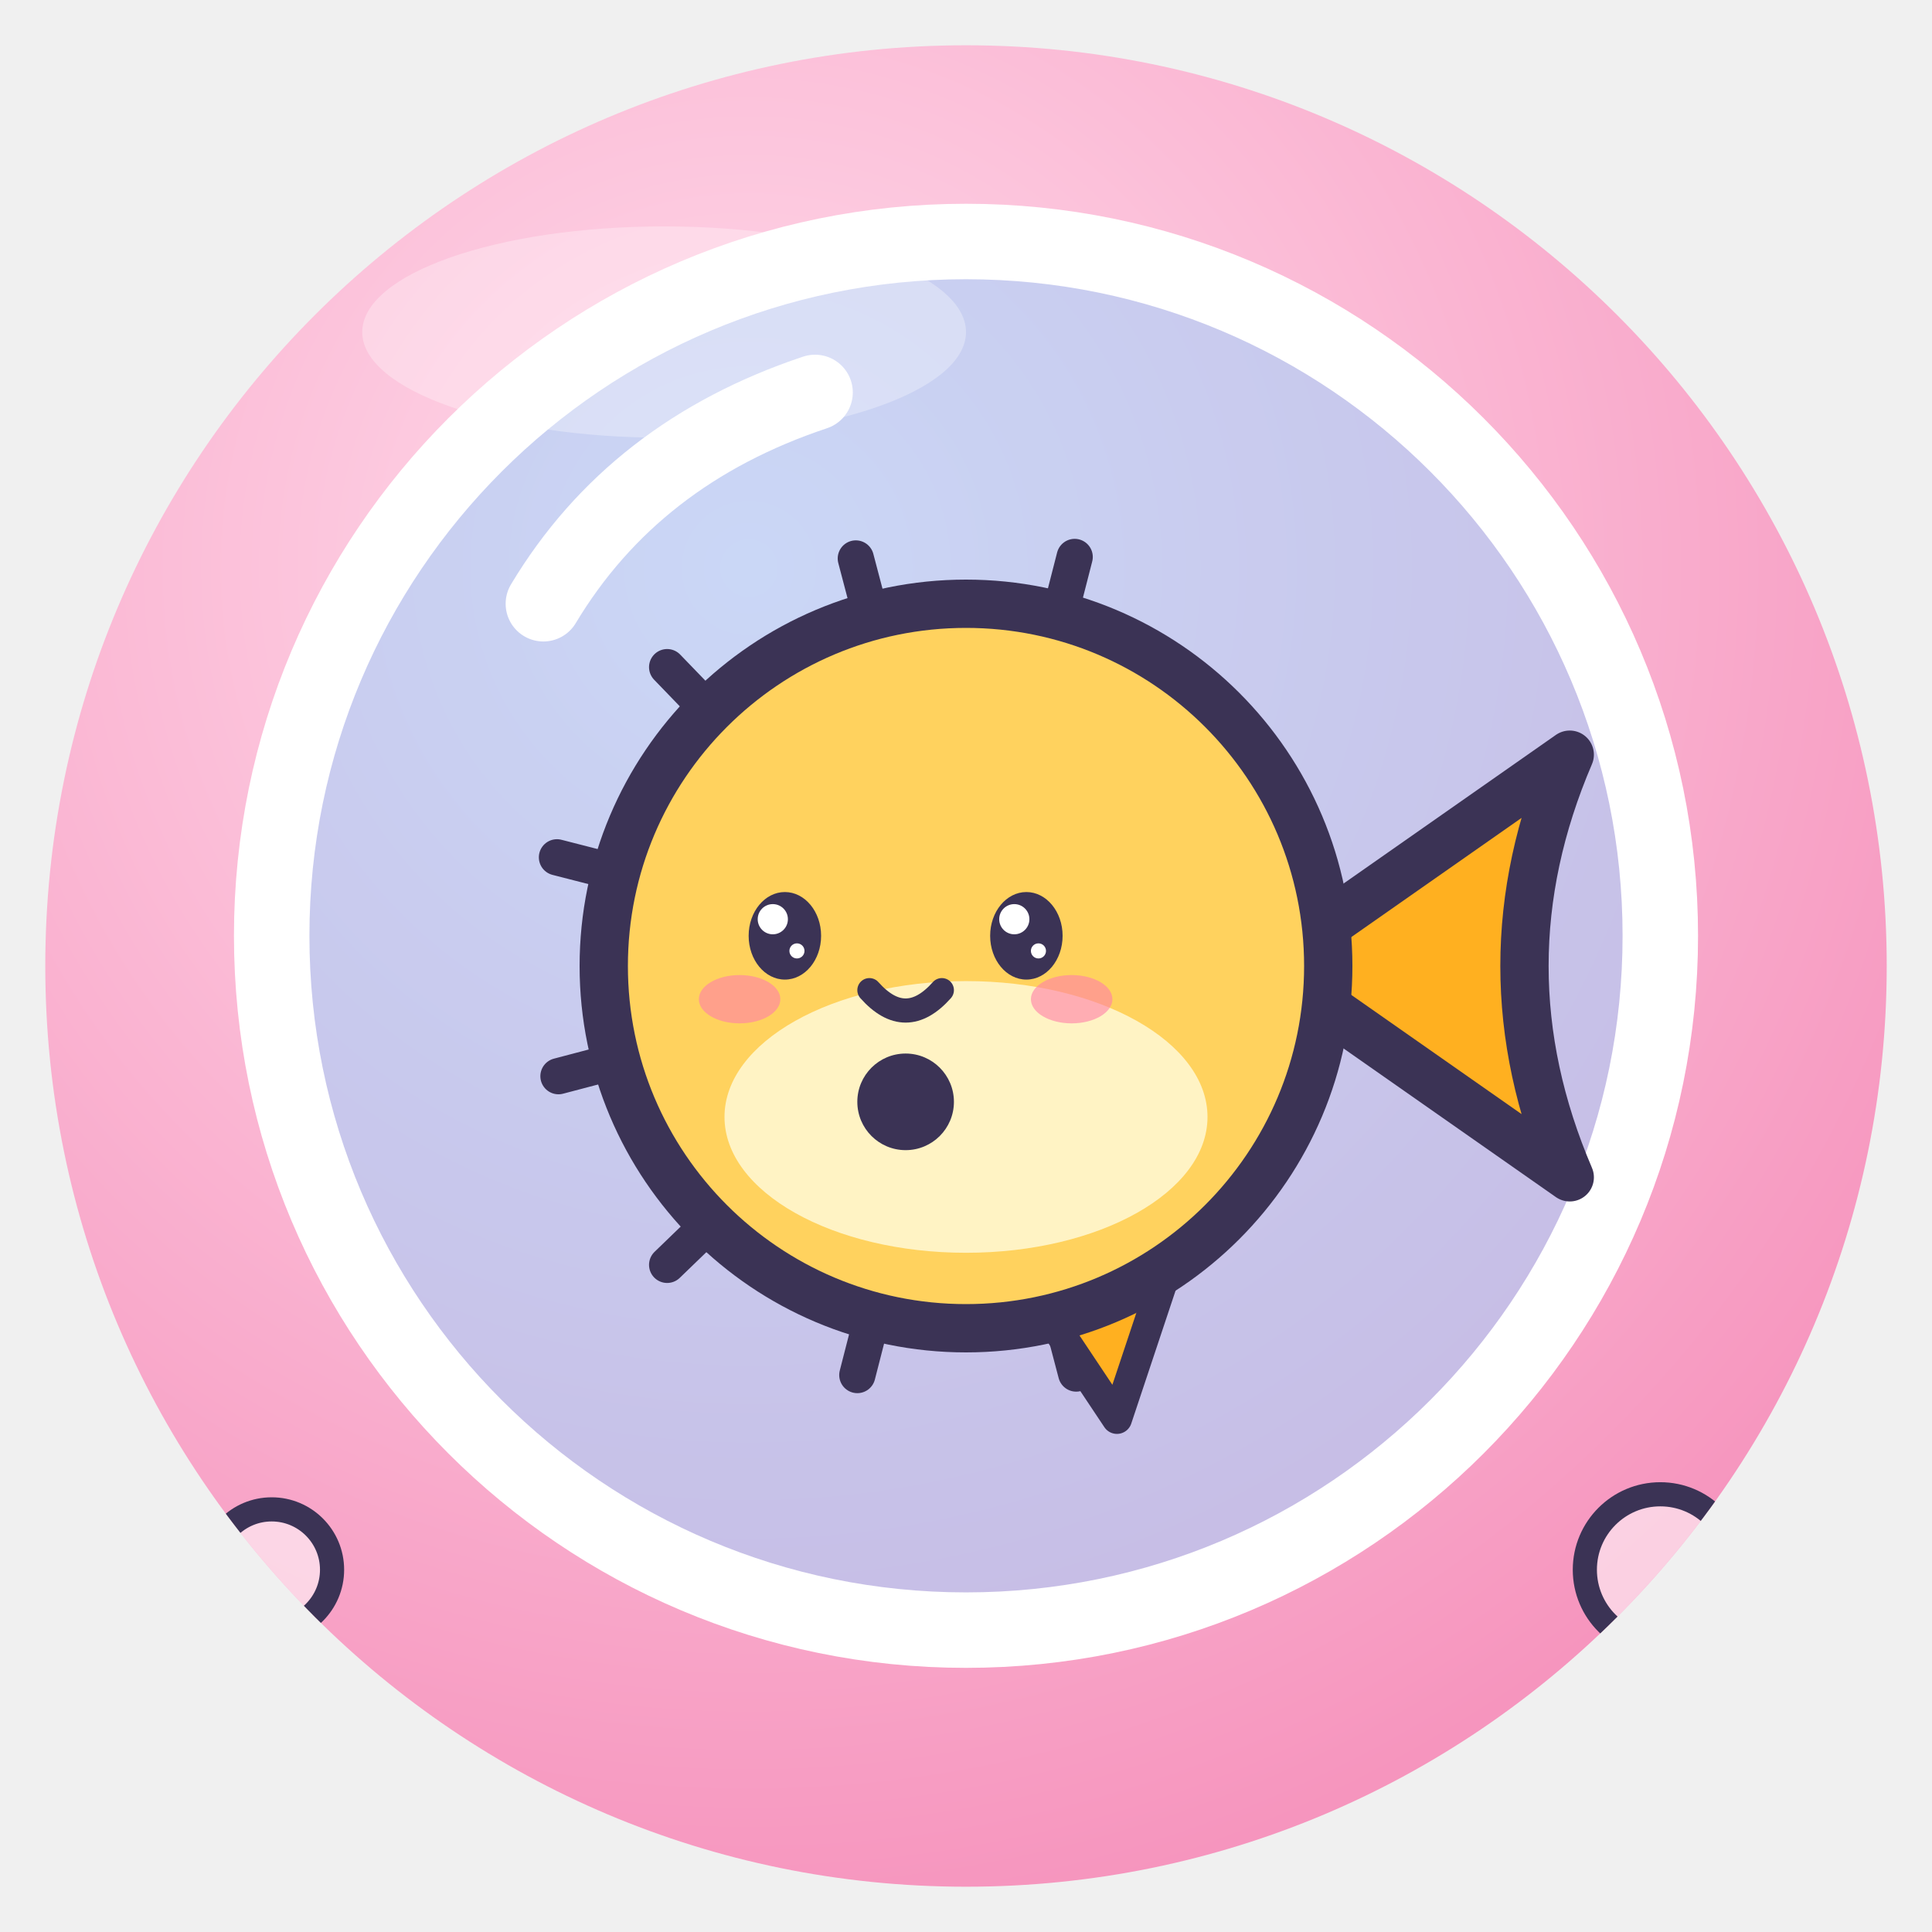
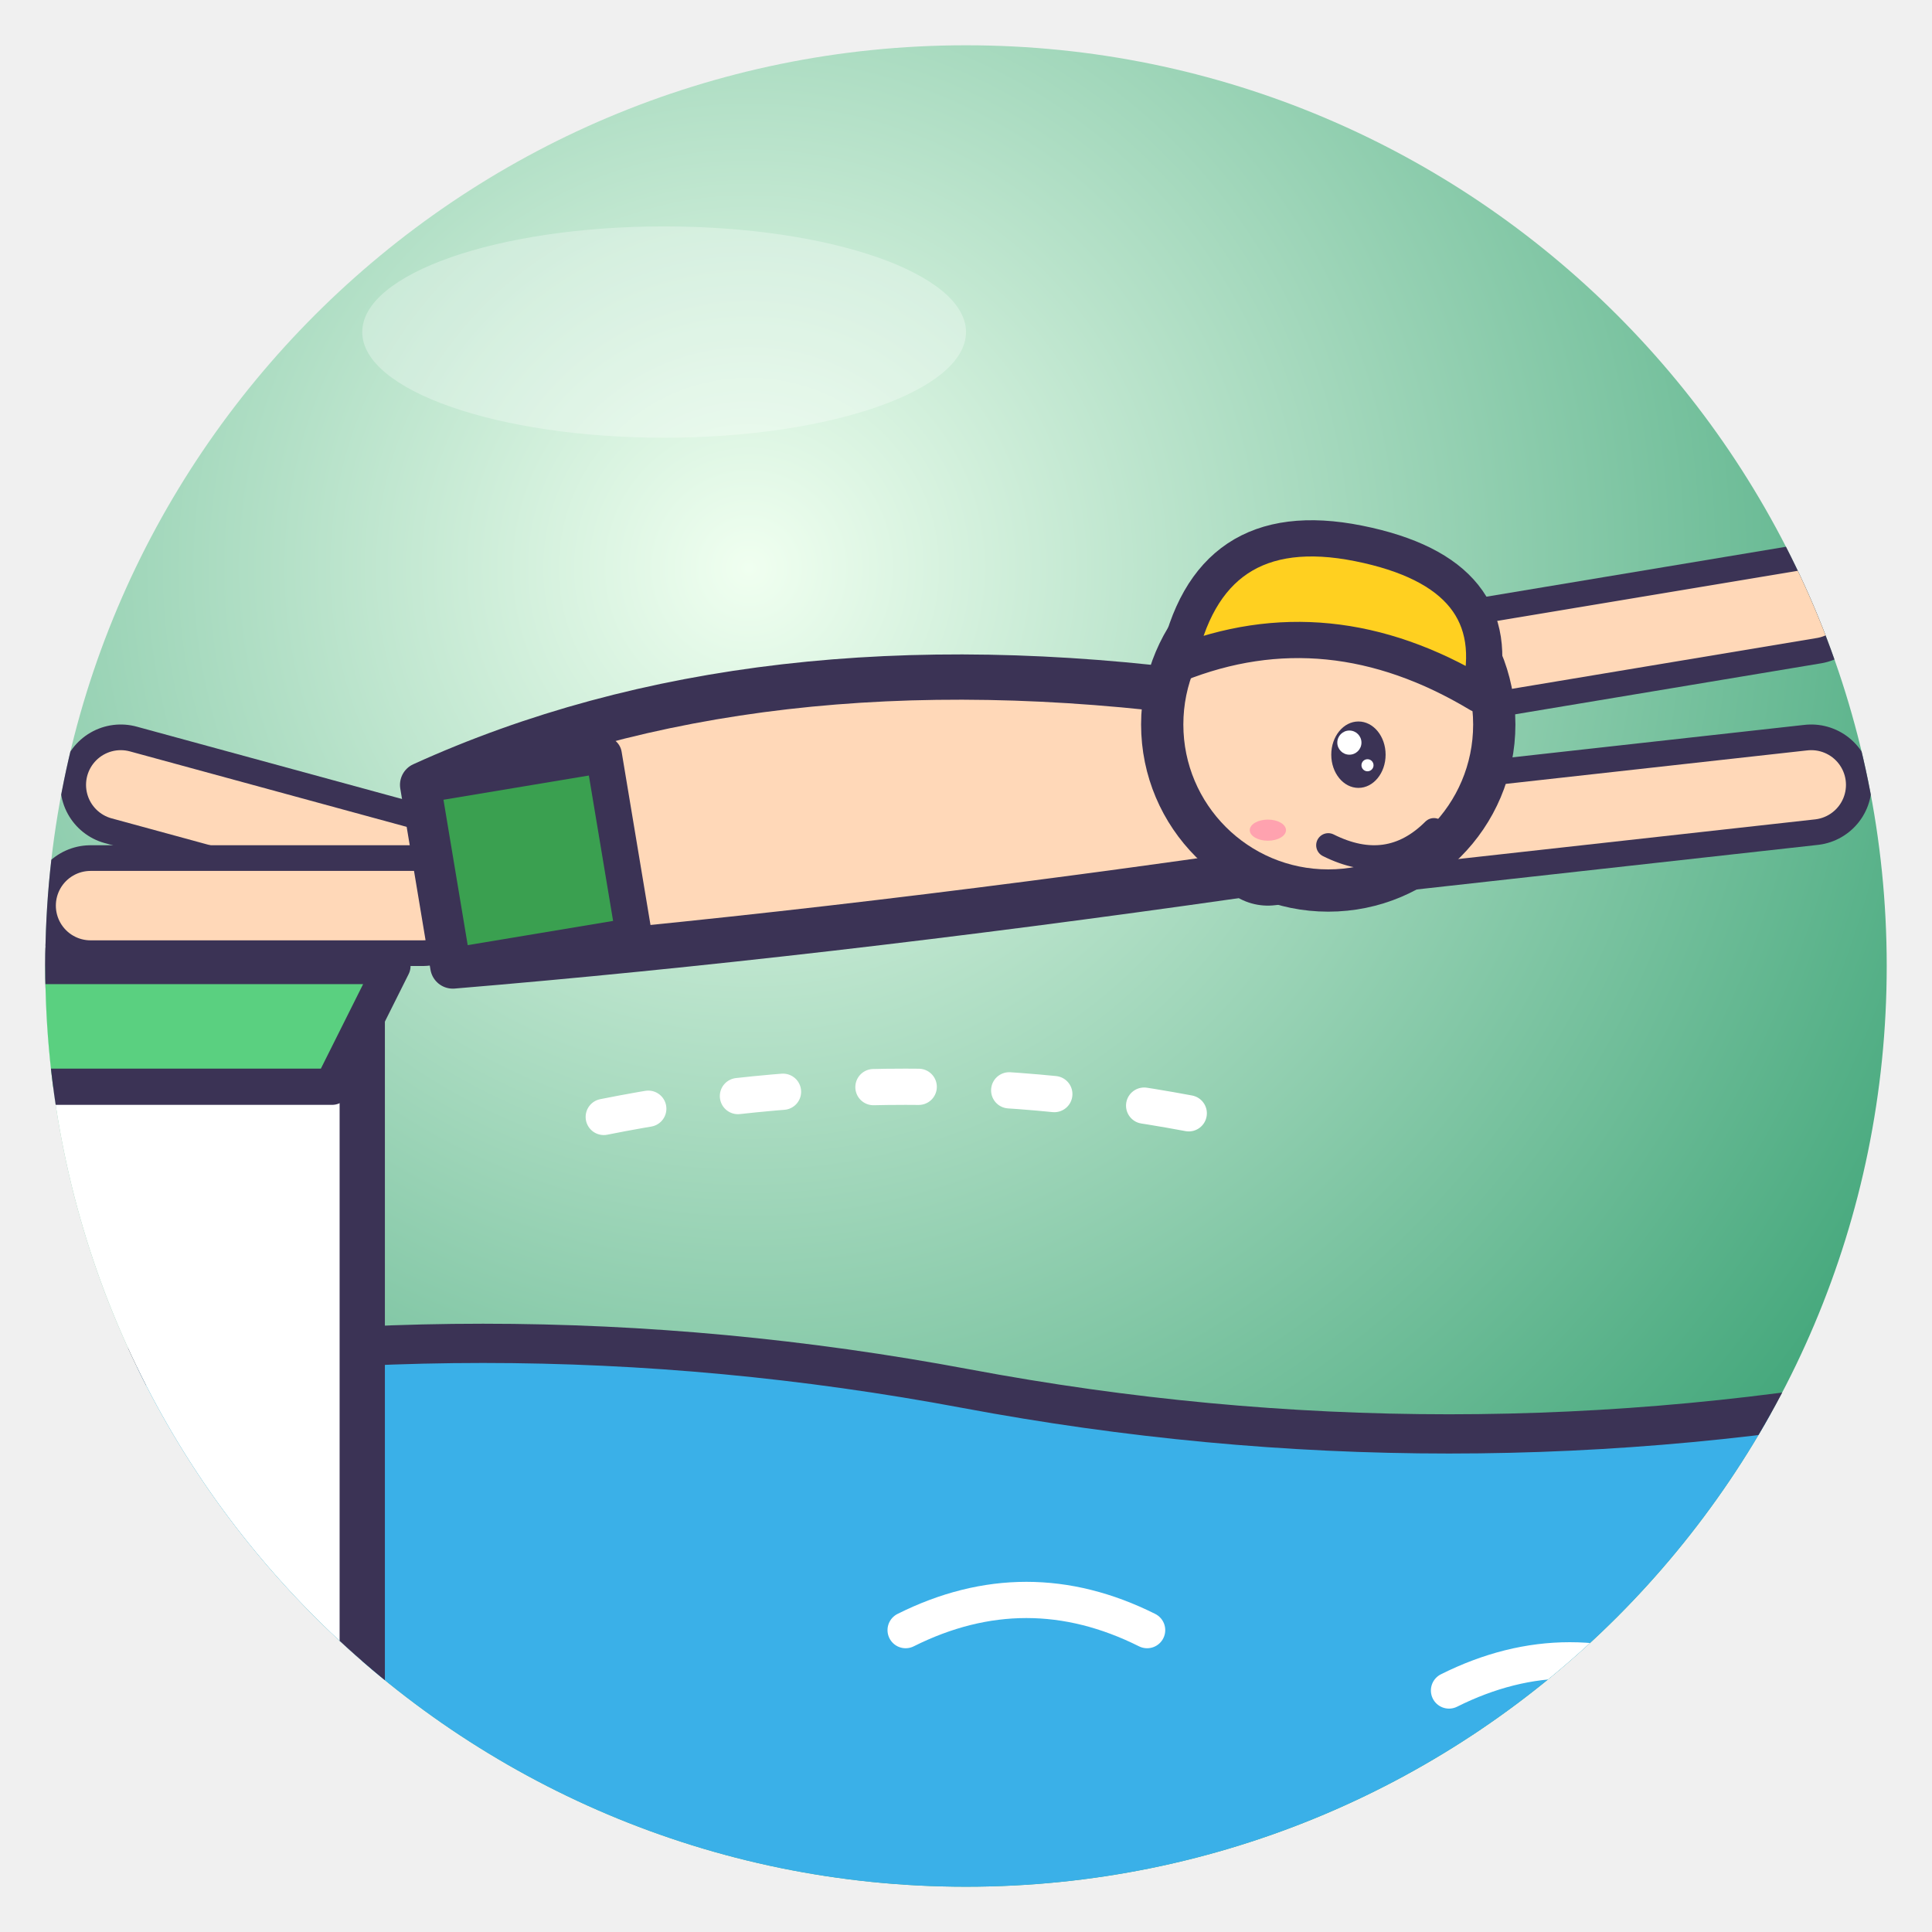
<svg xmlns="http://www.w3.org/2000/svg" viewBox="0 0 128 128" width="128" height="128">
  <defs>
    <radialGradient id="g" cx="38%" cy="28%" r="85%">
-       <stop offset="0" stop-color="#FFDCEB" />
-       <stop offset="1" stop-color="#F58CB8" />
+       <stop offset="0" stop-color="#F0FFF0" />
+       <stop offset="1" stop-color="#2A9A6A" />
    </radialGradient>
    <clipPath id="c">
      <circle cx="64" cy="64" r="61" />
    </clipPath>
  </defs>
  <circle cx="64" cy="64" r="61" fill="url(#g)" />
  <g clip-path="url(#c)">
-     <circle cx="64" cy="62" r="46" fill="#9ED3FF" fill-opacity=".55" stroke="#fff" stroke-width="5" />
-     <path d="M36 40 Q42 30 54 26" fill="none" stroke="#fff" stroke-width="5" stroke-linecap="round" />
-     <g transform="translate(64 64) rotate(0) scale(1.0 1.0)">
-       <path d="M6.3 23.2 L7.3 27.0" stroke="#3B3355" stroke-linejoin="round" stroke-linecap="round" stroke-width="2.4" />
-       <path d="M-6.2 23.2 L-7.2 27.1" stroke="#3B3355" stroke-linejoin="round" stroke-linecap="round" stroke-width="2.4" />
-       <path d="M-16.9 17.0 L-19.8 19.8" stroke="#3B3355" stroke-linejoin="round" stroke-linecap="round" stroke-width="2.4" />
-       <path d="M-23.2 6.3 L-27.0 7.3" stroke="#3B3355" stroke-linejoin="round" stroke-linecap="round" stroke-width="2.4" />
-       <path d="M-23.2 -6.2 L-27.1 -7.2" stroke="#3B3355" stroke-linejoin="round" stroke-linecap="round" stroke-width="2.4" />
-       <path d="M-17.0 -16.9 L-19.8 -19.8" stroke="#3B3355" stroke-linejoin="round" stroke-linecap="round" stroke-width="2.4" />
-       <path d="M-6.3 -23.2 L-7.3 -27.0" stroke="#3B3355" stroke-linejoin="round" stroke-linecap="round" stroke-width="2.4" />
-       <path d="M6.2 -23.2 L7.2 -27.1" stroke="#3B3355" stroke-linejoin="round" stroke-linecap="round" stroke-width="2.4" />
-       <path d="M20 0 L40 -14 Q34 0 40 14Z" fill="#FFB020" stroke="#3B3355" stroke-width="3.2" stroke-linejoin="round" stroke-linecap="round" />
-       <path d="M2 18 L10 30 L14 18Z" fill="#FFB020" stroke="#3B3355" stroke-linejoin="round" stroke-linecap="round" stroke-width="2" />
-       <circle r="24" fill="#FFD25E" stroke="#3B3355" stroke-width="3.2" stroke-linejoin="round" stroke-linecap="round" />
-       <ellipse cx="0" cy="10" rx="16" ry="9" fill="#FFF3C4" />
-       <ellipse cx="-12" cy="-2" rx="2.4" ry="2.9" fill="#3B3355" />
-       <circle cx="-12.8" cy="-3.1" r="1.0" fill="#fff" />
-       <circle cx="-11.2" cy="-1.0" r="0.5" fill="#fff" />
-       <ellipse cx="4" cy="-2" rx="2.4" ry="2.9" fill="#3B3355" />
-       <circle cx="3.2" cy="-3.1" r="1.0" fill="#fff" />
-       <circle cx="4.8" cy="-1.0" r="0.5" fill="#fff" />
-       <ellipse cx="-15.0" cy="2.2" rx="2.7" ry="1.6" fill="#FF7FA8" opacity=".6" />
-       <ellipse cx="7.0" cy="2.2" rx="2.7" ry="1.6" fill="#FF7FA8" opacity=".6" />
-       <path d="M-6.4 1.6 Q-4 4.3 -1.6 1.6" fill="none" stroke="#3B3355" stroke-linejoin="round" stroke-linecap="round" stroke-width="1.6" />
-       <circle cx="-4" cy="9" r="3.2" fill="#3B3355" />
-     </g>
-     <circle cx="110" cy="104" r="5" fill="#fff" fill-opacity=".55" stroke="#3B3355" stroke-linejoin="round" stroke-linecap="round" stroke-width="1.6" />
-     <circle cx="18" cy="104" r="4" fill="#fff" fill-opacity=".55" stroke="#3B3355" stroke-linejoin="round" stroke-linecap="round" stroke-width="1.6" />
-     <circle cx="112" cy="18" r="3" fill="#fff" fill-opacity=".55" stroke="#3B3355" stroke-linejoin="round" stroke-linecap="round" stroke-width="1.6" />
+     <path d="M0 92 Q32 86 64 92 T128 92 V128 H0Z" fill="#3AB0E8" stroke="#3B3355" stroke-linejoin="round" stroke-linecap="round" stroke-width="2.6" />
+     <path d="M0 64 H24 V128 H0Z" fill="#fff" stroke="#3B3355" stroke-linejoin="round" stroke-linecap="round" stroke-width="3" />
+     <path d="M0 64 H26 L22 72 H0Z" fill="#5AD080" stroke="#3B3355" stroke-linejoin="round" stroke-linecap="round" stroke-width="2.4" />
+     <path d="M30 58 L8 52" fill="none" stroke="#3B3355" stroke-linejoin="round" stroke-linecap="round" stroke-width="8" />
+     <path d="M30 58 L8 52" fill="none" stroke="#FFD8B8" stroke-width="4.6" stroke-linecap="round" />
+     <path d="M28 60 L6 60" fill="none" stroke="#3B3355" stroke-linejoin="round" stroke-linecap="round" stroke-width="8" />
+     <path d="M28 60 L6 60" fill="none" stroke="#FFD8B8" stroke-width="4.6" stroke-linecap="round" />
+     <path d="M28 52 Q50 42 80 46 L82 58 Q54 62 30 64Z" fill="#FFD8B8" stroke="#3B3355" stroke-linejoin="round" stroke-linecap="round" stroke-width="3" />
+     <path d="M28 52 L40 50 L42 62 L30 64Z" fill="#3AA050" stroke="#3B3355" stroke-linejoin="round" stroke-linecap="round" stroke-width="2.4" />
+     <path d="M84 46 L120 40 M84 56 L120 52" fill="none" stroke="#3B3355" stroke-linejoin="round" stroke-linecap="round" stroke-width="8" />
+     <path d="M84 46 L120 40 M84 56 L120 52" fill="none" stroke="#FFD8B8" stroke-width="4.6" stroke-linecap="round" />
+     <circle cx="88" cy="48" r="11" fill="#FFD8B8" stroke="#3B3355" stroke-linejoin="round" stroke-linecap="round" stroke-width="2.8" />
+     <path d="M78 44 Q80 34 90 36 Q100 38 98 46 Q88 40 78 44Z" fill="#FFD020" stroke="#3B3355" stroke-linejoin="round" stroke-linecap="round" stroke-width="2.4" />
+     <ellipse cx="90" cy="50" rx="1.8" ry="2.2" fill="#3B3355" />
+     <circle cx="89.4" cy="49.2" r="0.8" fill="#fff" />
+     <circle cx="90.6" cy="50.7" r="0.4" fill="#fff" />
+     <path d="M88 56 Q92 58 95 55" fill="none" stroke="#3B3355" stroke-linejoin="round" stroke-linecap="round" stroke-width="1.6" />
+     <ellipse cx="84" cy="55" rx="1.2" ry="0.7" fill="#FF7FA8" opacity=".6" />
+     <path d="M40 74 Q60 70 80 74" fill="none" stroke="#fff" stroke-width="2.4" stroke-dasharray="3 6" stroke-linecap="round" />
+     <path d="M60 108 Q68 104 76 108 M96 112 Q104 108 112 112" fill="none" stroke="#fff" stroke-width="2.4" stroke-linecap="round" />
  </g>
  <ellipse cx="44" cy="22" rx="20" ry="7" fill="#fff" opacity=".3" />
</svg>
